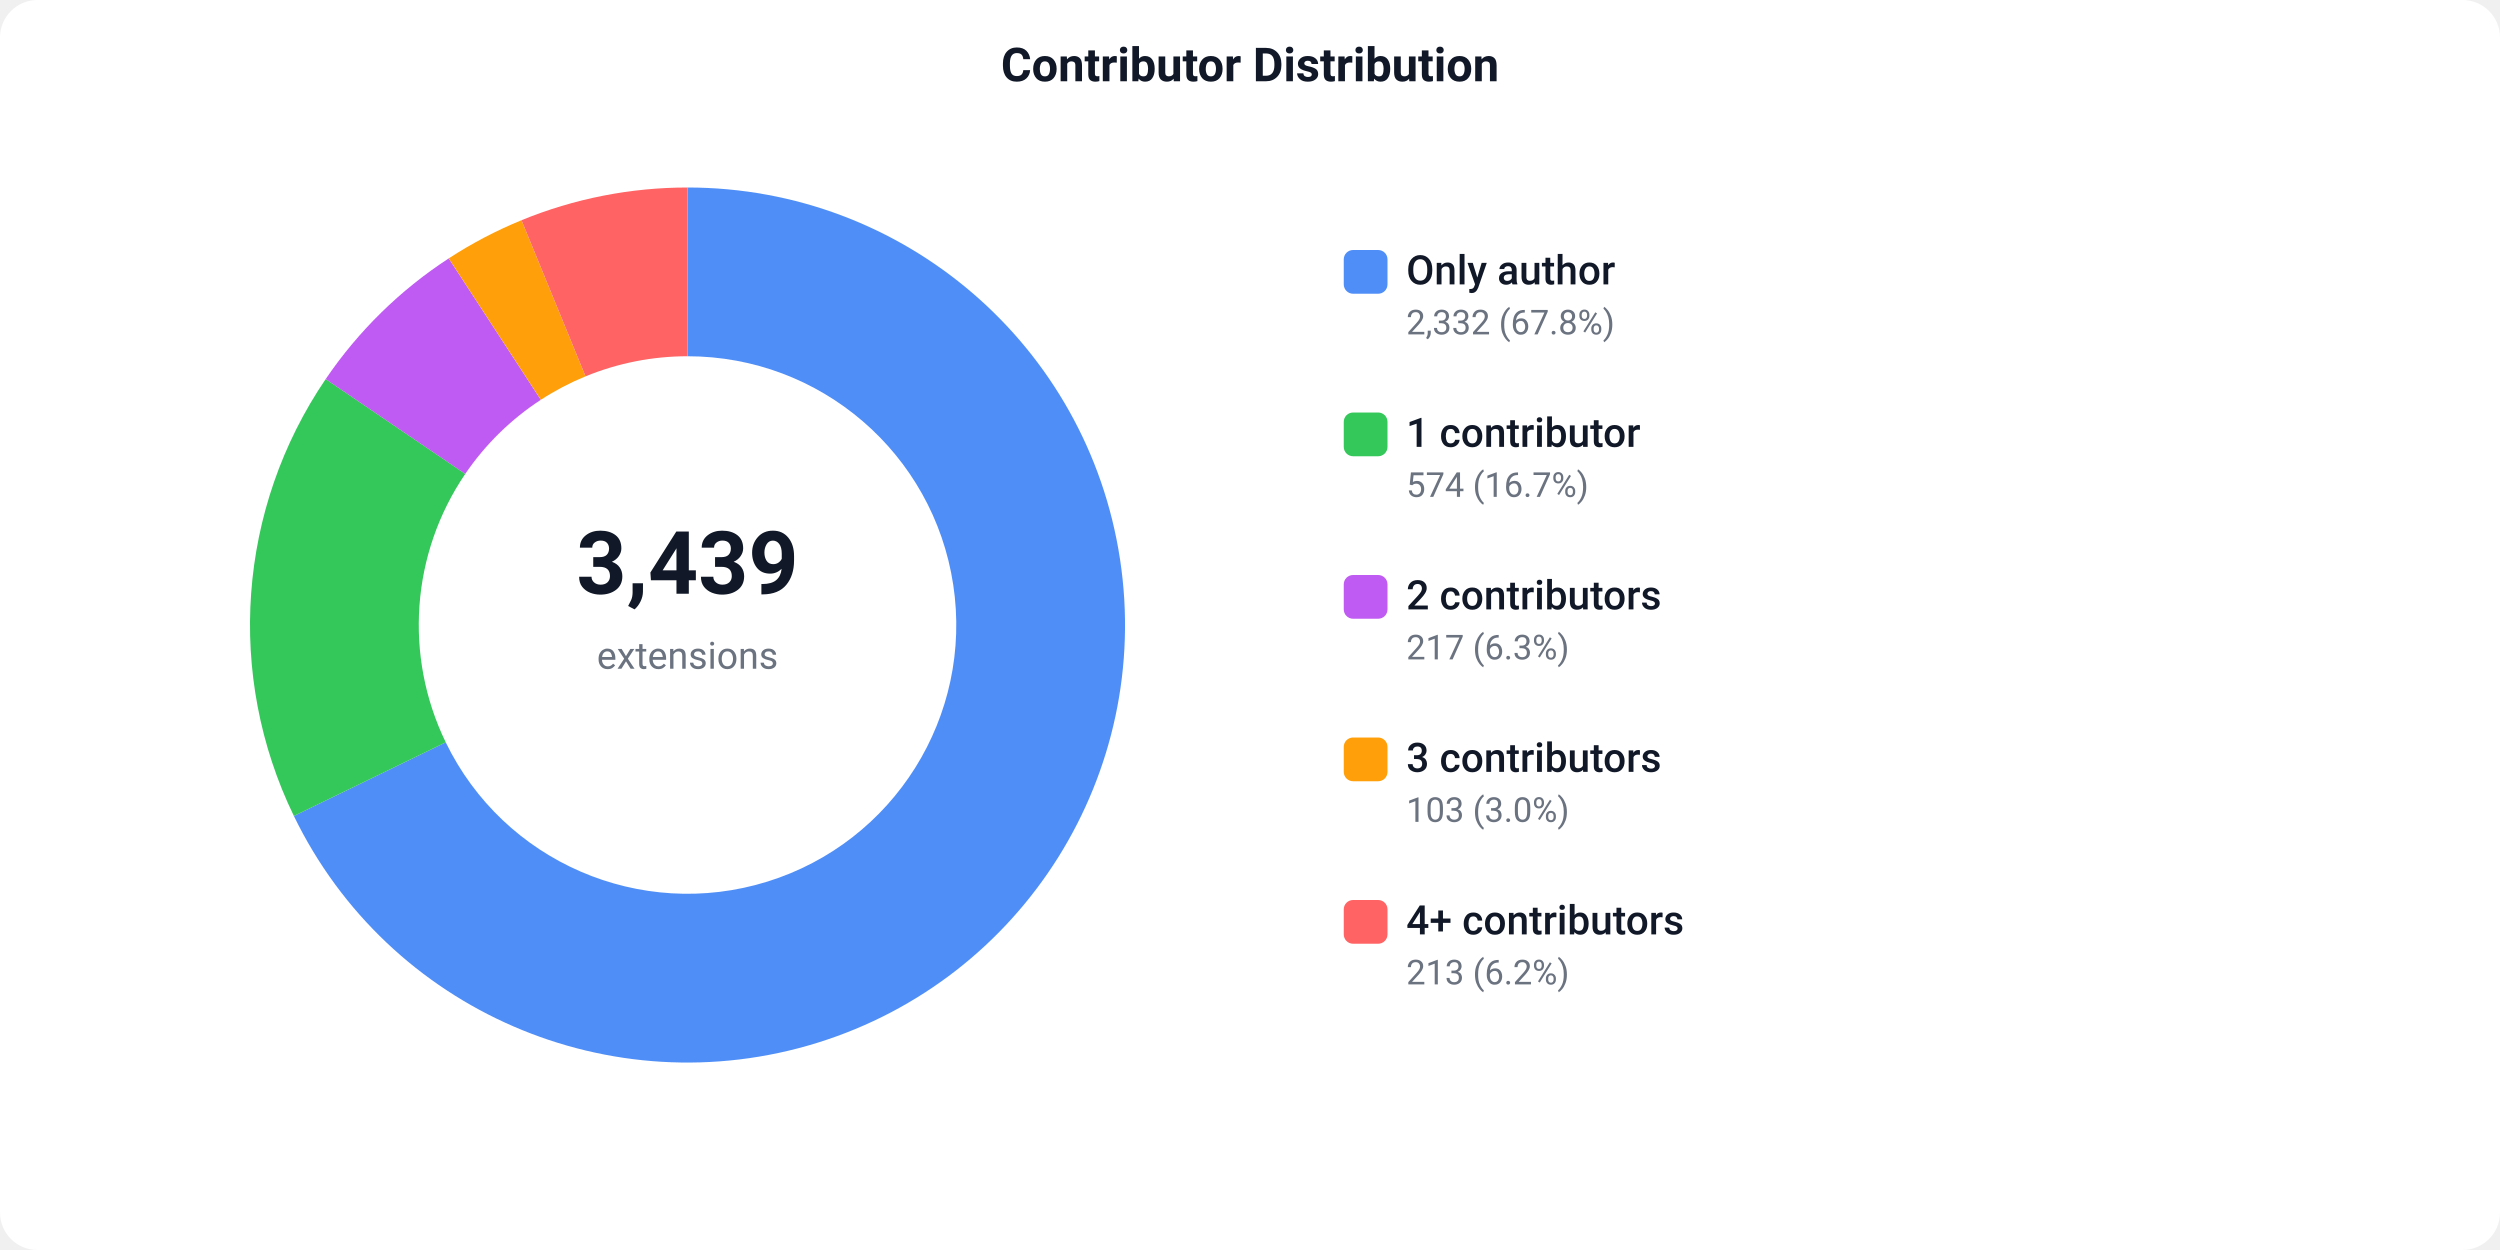
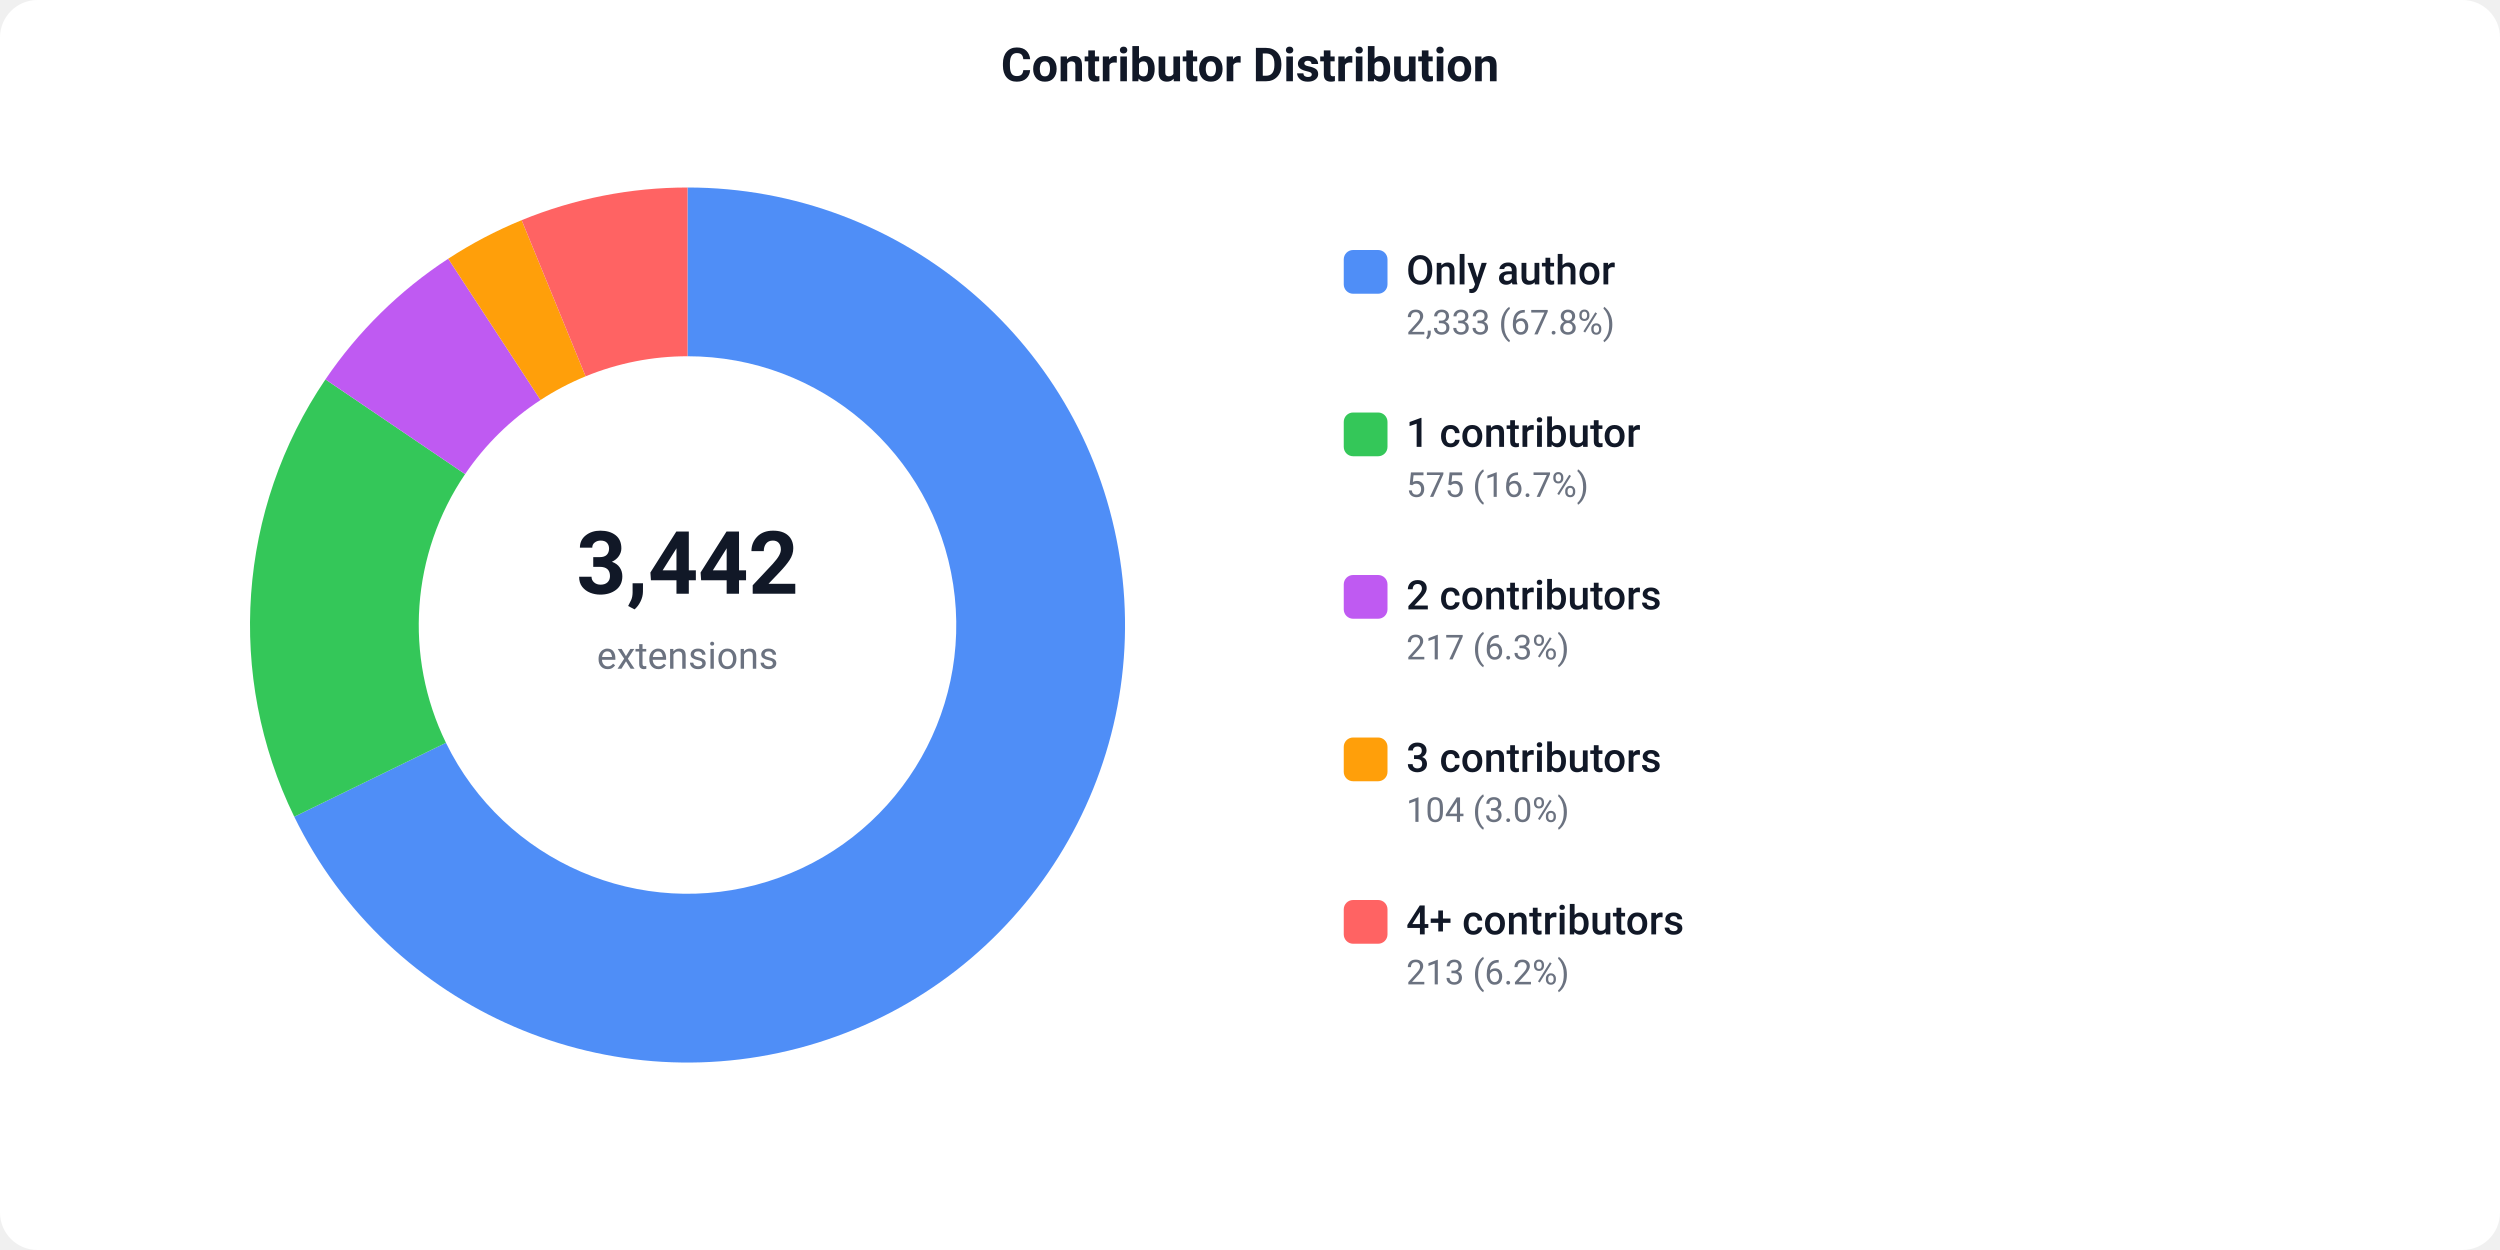
<svg xmlns="http://www.w3.org/2000/svg" width="800" height="400" viewBox="0 0 800 400">
  <defs>
    <style>text { font-family: -apple-system, BlinkMacSystemFont, 'Segoe UI', Roboto, sans-serif; }</style>
  </defs>
  <rect width="800" height="400" fill="#ffffff" rx="12" />
  <text x="400" y="26" text-anchor="middle" font-size="15" font-weight="600" fill="#111827">Contributor Distribution</text>
-   <path d="M 220.00 60.00 A 140 140 0 1 1 94.04 261.11 L 142.63 237.54 A 86 86 0 1 0 220.00 114.00 Z" fill="#4F8EF7" />
-   <path d="M 94.04 261.11 A 140 140 0 0 1 104.22 121.30 L 148.88 151.65 A 86 86 0 0 0 142.63 237.54 Z" fill="#34C759" />
-   <path d="M 104.22 121.30 A 140 140 0 0 1 143.59 82.69 L 173.06 127.94 A 86 86 0 0 0 148.88 151.65 Z" fill="#BF5AF2" />
-   <path d="M 143.59 82.69 A 140 140 0 0 1 166.88 70.47 L 187.37 120.43 A 86 86 0 0 0 173.06 127.94 Z" fill="#FF9F0A" />
-   <path d="M 166.88 70.47 A 140 140 0 0 1 220.00 60.00 L 220.00 114.00 A 86 86 0 0 0 187.37 120.43 Z" fill="#FF6363" />
-   <text x="220" y="190" text-anchor="middle" font-size="28" font-weight="700" fill="#111827">3,439</text>
+   <path d="M 220.00 60.00 A 140 140 0 1 1 94.16 261.35 L 142.70 237.69 A 86 86 0 1 0 220.00 114.00 Z" fill="#4F8EF7" />
+   <path d="M 94.16 261.35 A 140 140 0 0 1 104.14 121.41 L 148.83 151.72 A 86 86 0 0 0 142.70 237.69 Z" fill="#34C759" />
+   <path d="M 104.14 121.41 A 140 140 0 0 1 143.43 82.79 L 172.97 128.00 A 86 86 0 0 0 148.83 151.72 Z" fill="#BF5AF2" />
+   <path d="M 143.43 82.79 A 140 140 0 0 1 166.93 70.45 L 187.40 120.42 A 86 86 0 0 0 172.97 128.00 Z" fill="#FF9F0A" />
+   <path d="M 166.93 70.45 A 140 140 0 0 1 220.00 60.00 L 220.00 114.00 A 86 86 0 0 0 187.40 120.42 Z" fill="#FF6363" />
+   <text x="220" y="190" text-anchor="middle" font-size="28" font-weight="700" fill="#111827">3,442</text>
  <text x="220" y="214" text-anchor="middle" font-size="12" fill="#6b7280">extensions</text>
  <rect x="430" y="80" width="14" height="14" fill="#4F8EF7" rx="3" />
  <text x="450" y="91" font-size="13" font-weight="500" fill="#111827">Only author</text>
-   <text x="450" y="107" font-size="11" fill="#6b7280">2,332 (67.8%)</text>
+   <text x="450" y="107" font-size="11" fill="#6b7280">2,333 (67.8%)</text>
  <rect x="430" y="132" width="14" height="14" fill="#34C759" rx="3" />
  <text x="450" y="143" font-size="13" font-weight="500" fill="#111827">1 contributor</text>
-   <text x="450" y="159" font-size="11" fill="#6b7280">574 (16.7%)</text>
+   <text x="450" y="159" font-size="11" fill="#6b7280">575 (16.7%)</text>
  <rect x="430" y="184" width="14" height="14" fill="#BF5AF2" rx="3" />
  <text x="450" y="195" font-size="13" font-weight="500" fill="#111827">2 contributors</text>
  <text x="450" y="211" font-size="11" fill="#6b7280">217 (6.3%)</text>
  <rect x="430" y="236" width="14" height="14" fill="#FF9F0A" rx="3" />
  <text x="450" y="247" font-size="13" font-weight="500" fill="#111827">3 contributors</text>
-   <text x="450" y="263" font-size="11" fill="#6b7280">103 (3.0%)</text>
+   <text x="450" y="263" font-size="11" fill="#6b7280">104 (3.0%)</text>
  <rect x="430" y="288" width="14" height="14" fill="#FF6363" rx="3" />
  <text x="450" y="299" font-size="13" font-weight="500" fill="#111827">4+ contributors</text>
  <text x="450" y="315" font-size="11" fill="#6b7280">213 (6.2%)</text>
</svg>
